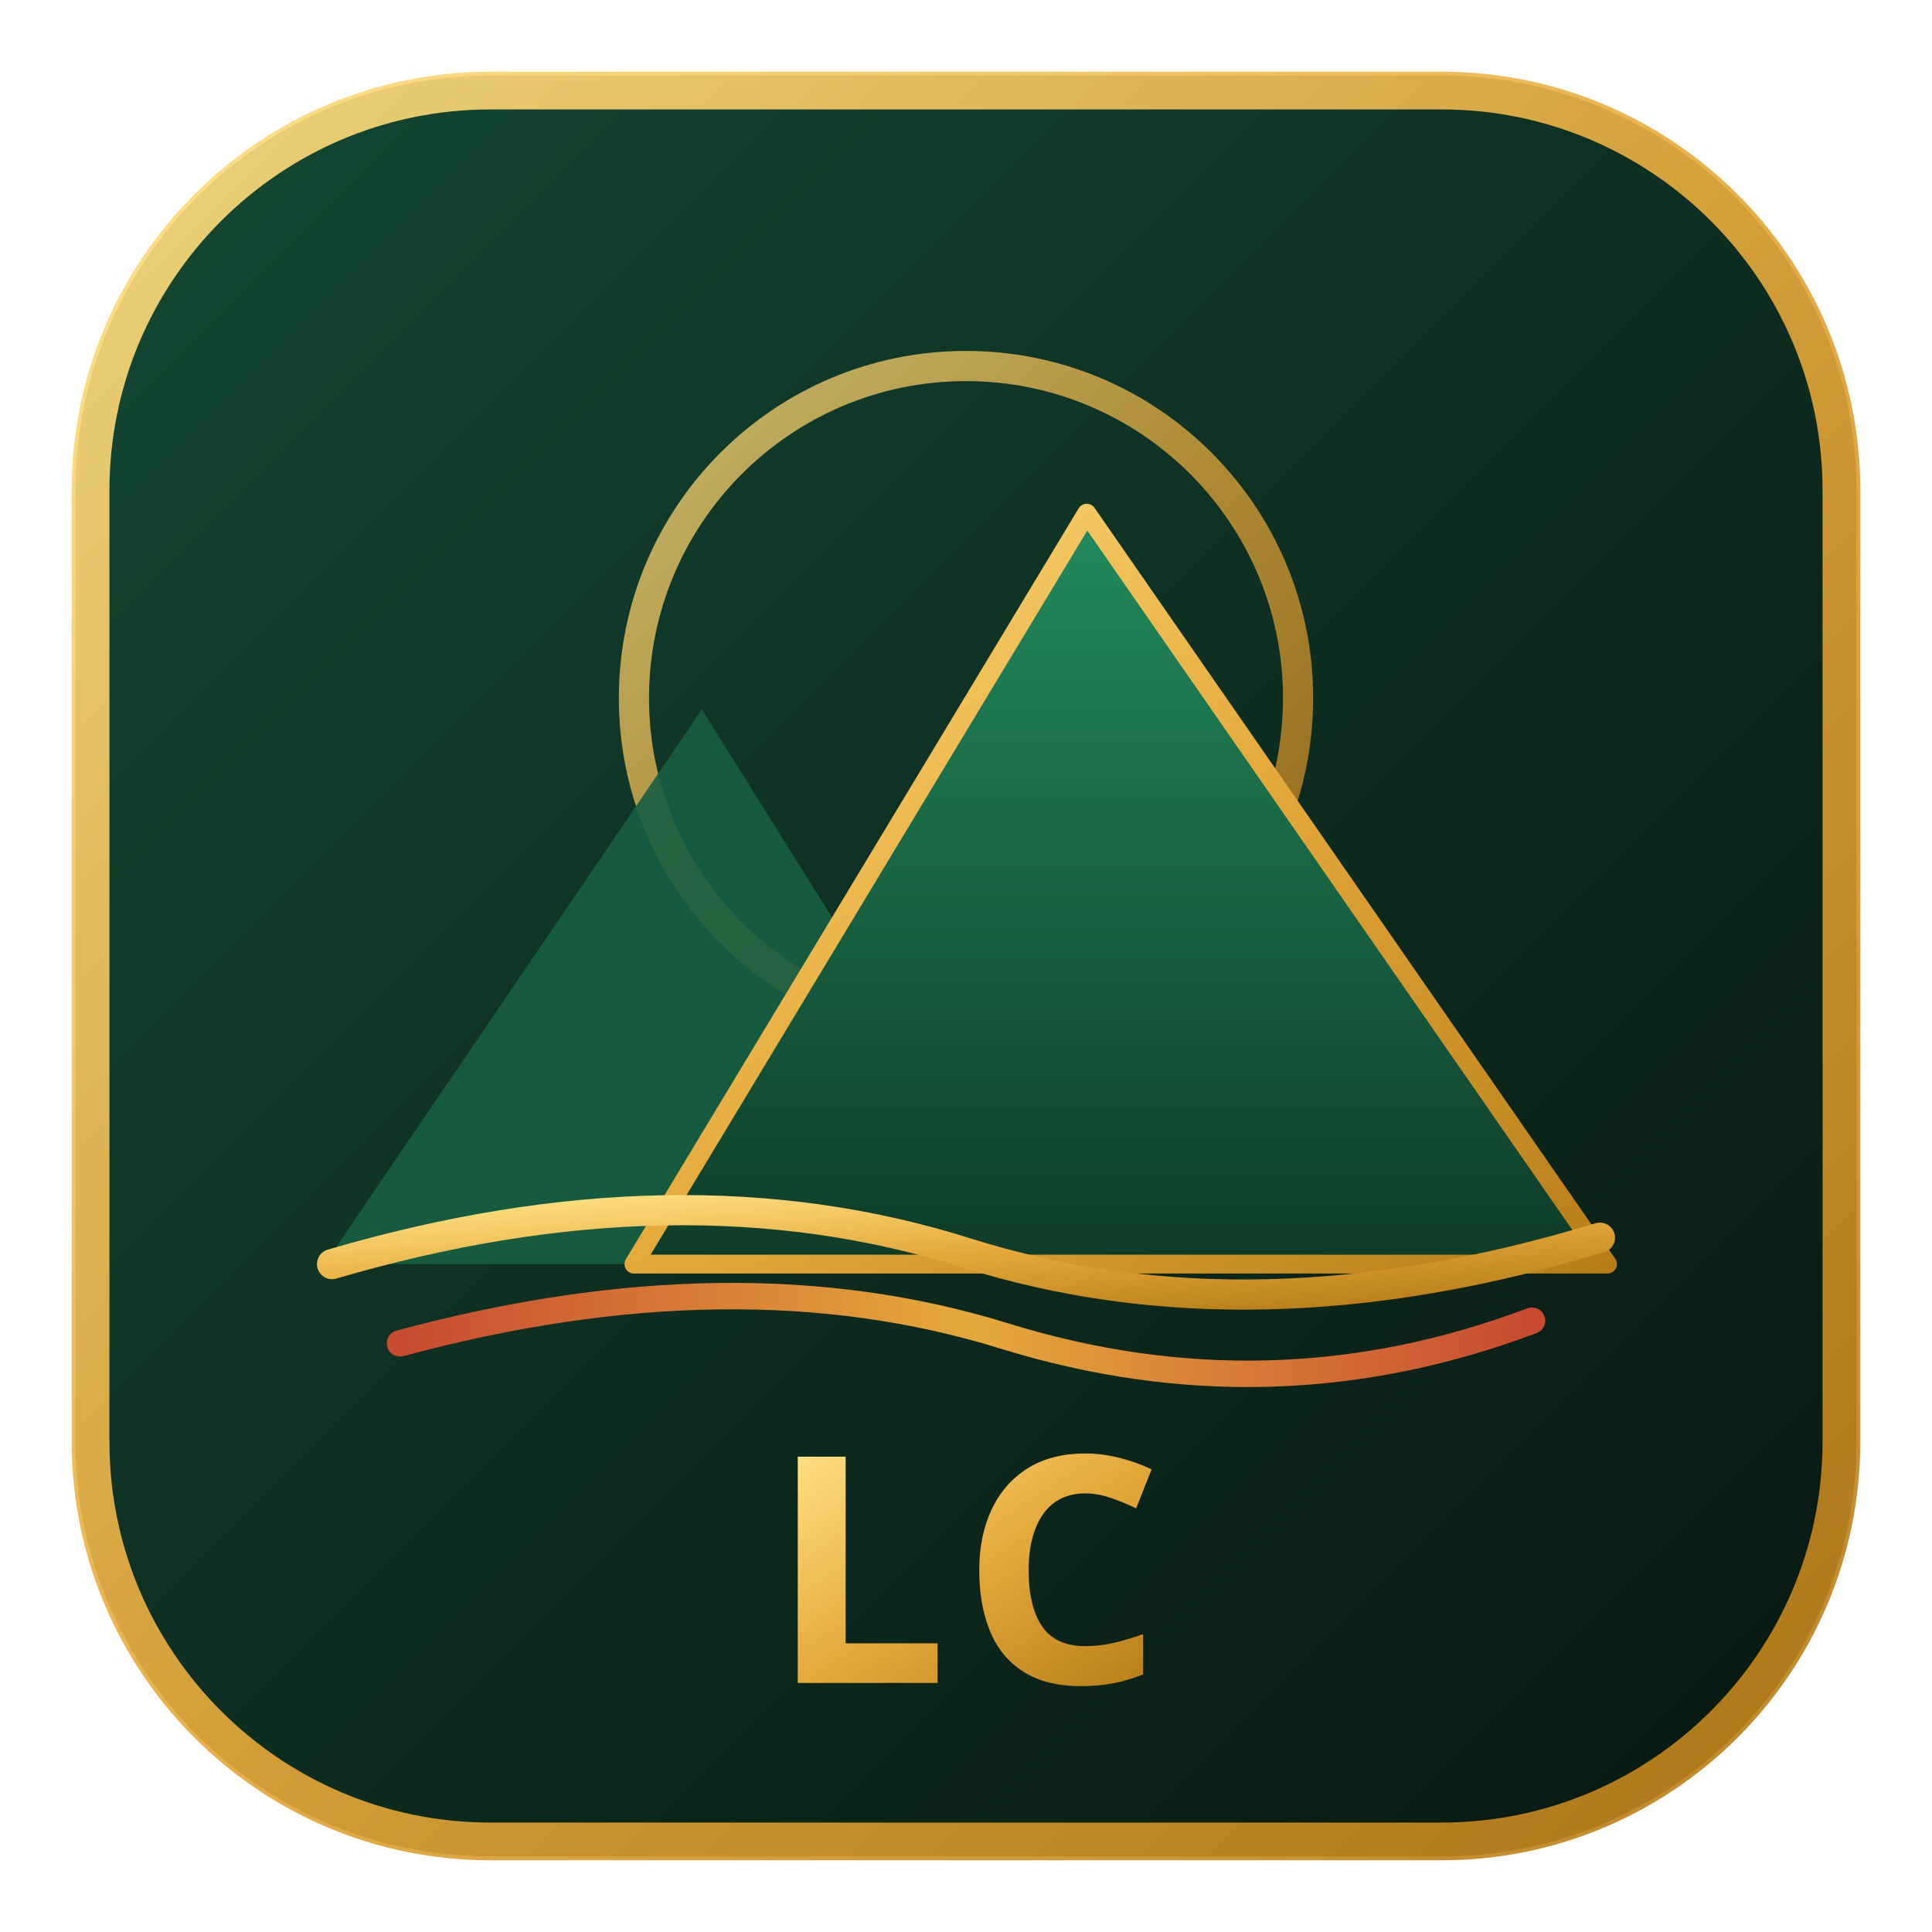
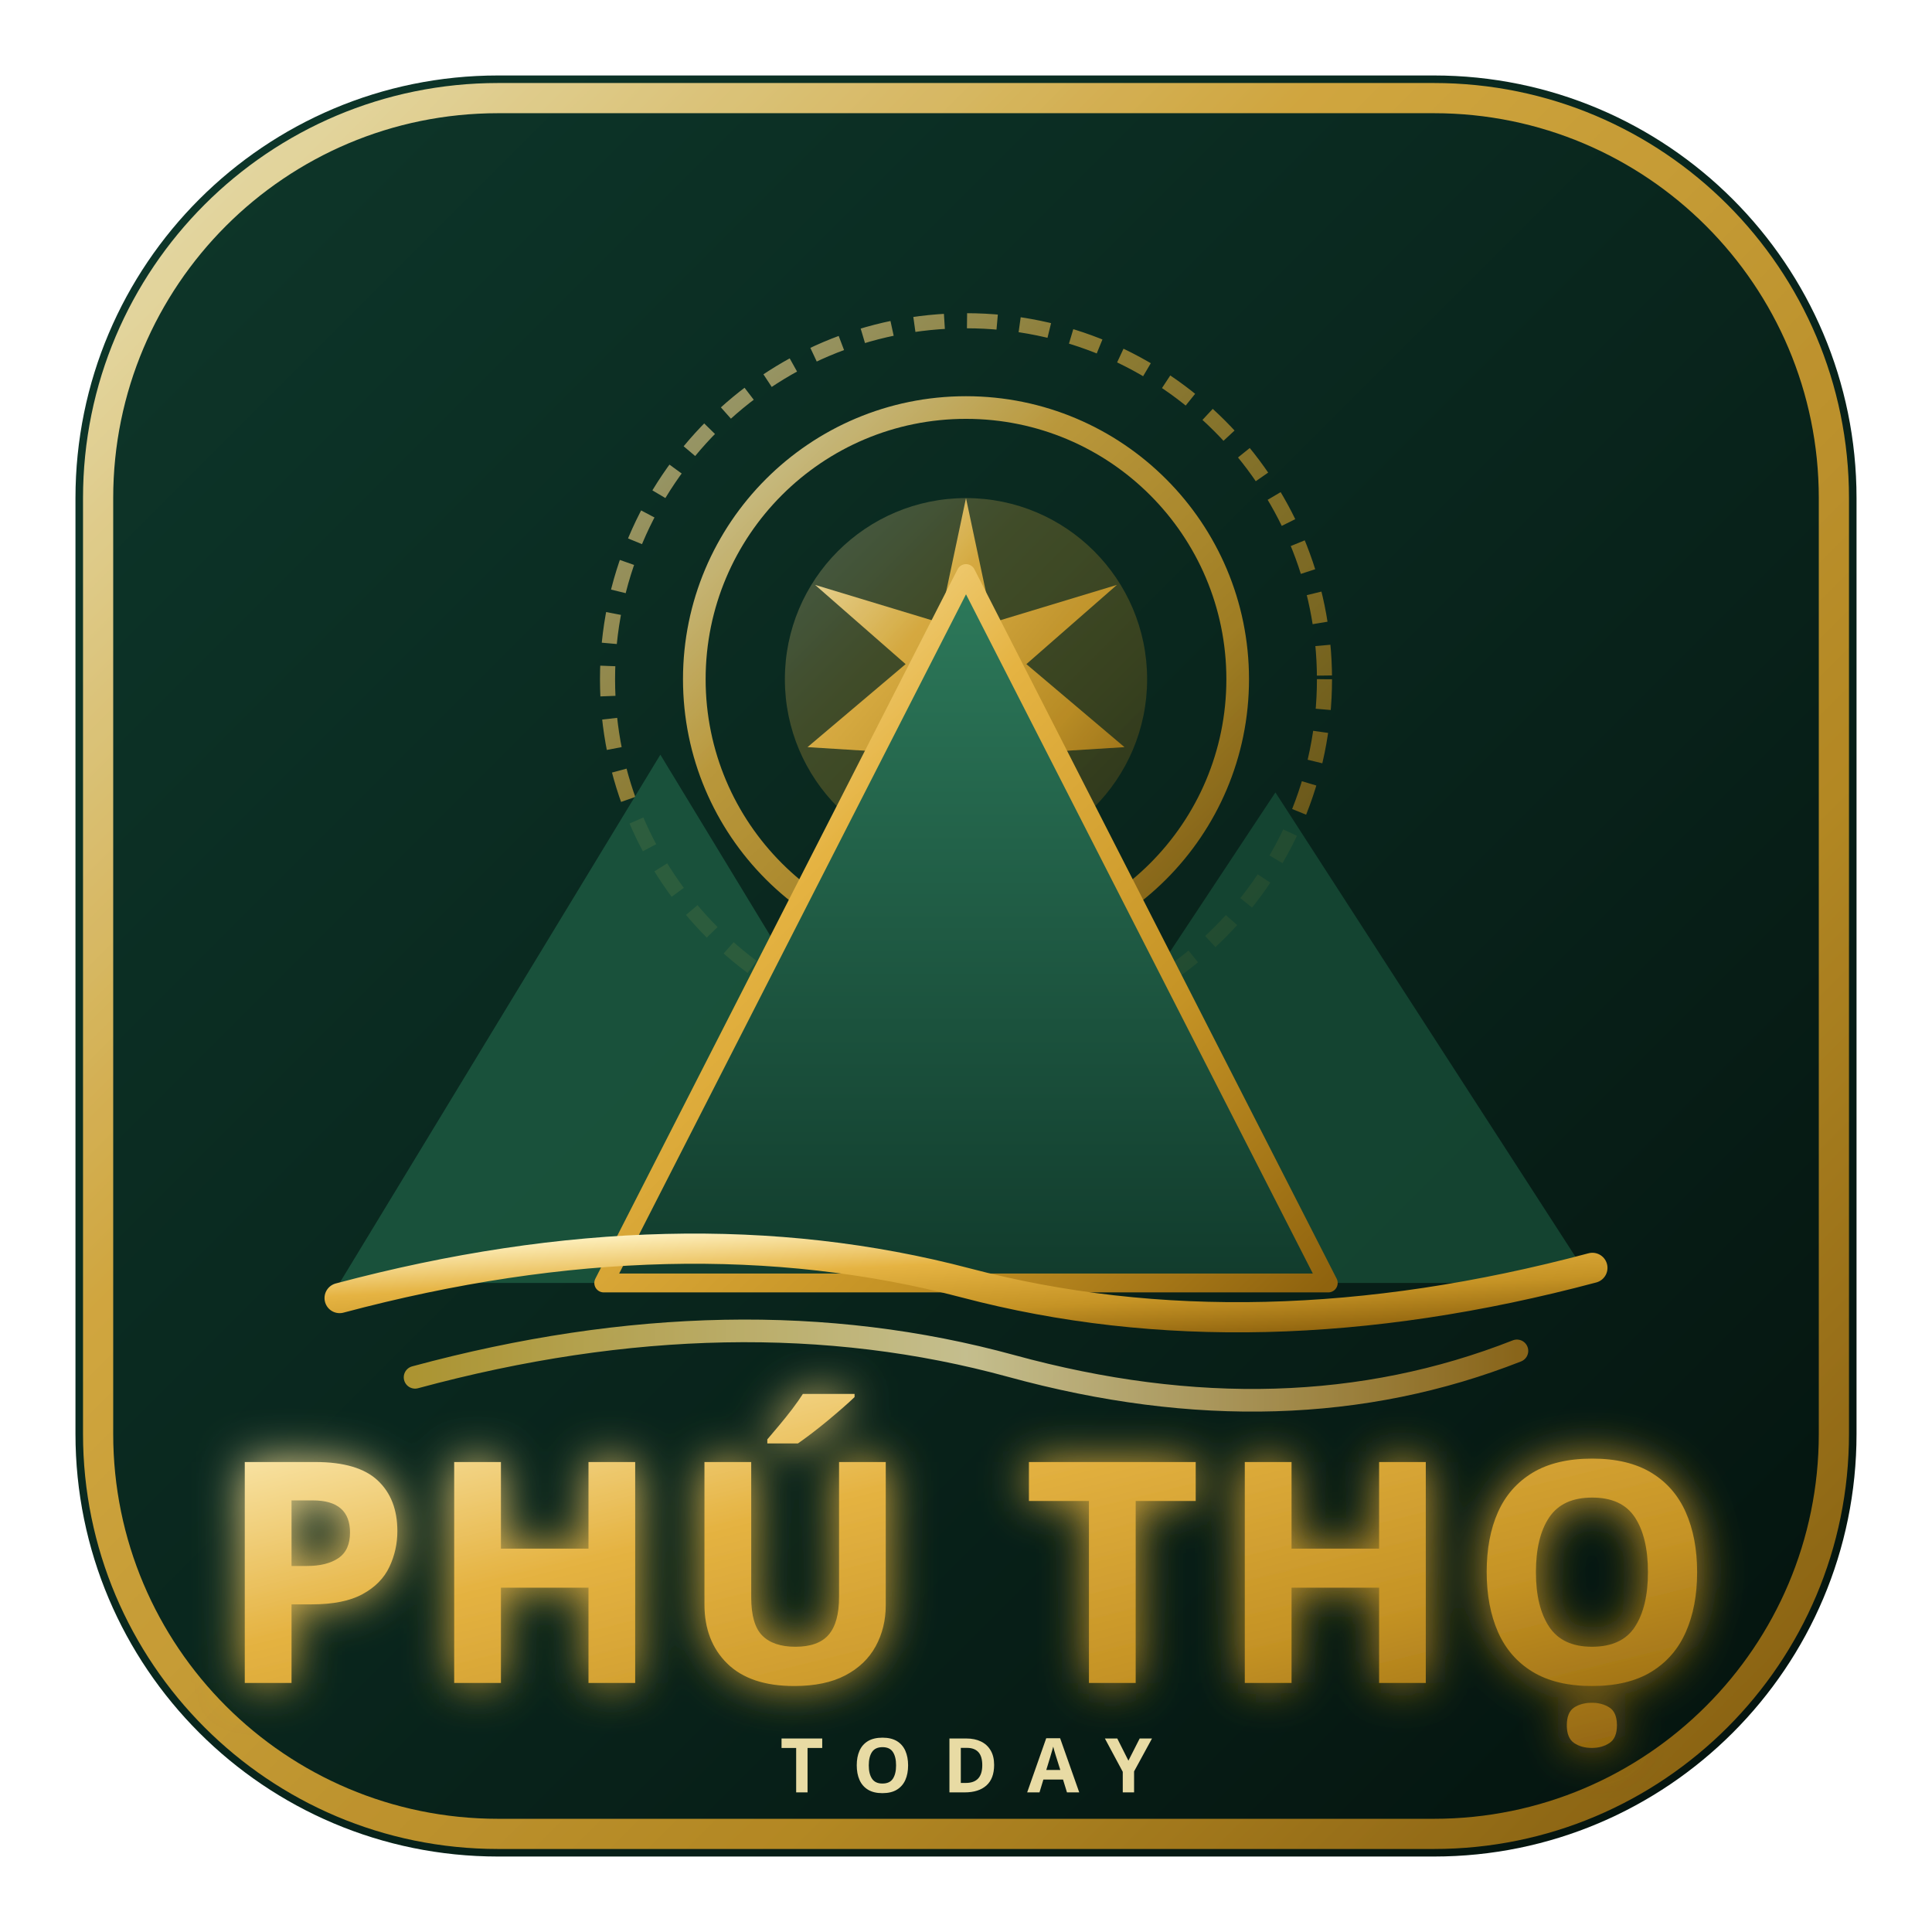
<svg xmlns="http://www.w3.org/2000/svg" viewBox="0 0 512 512" width="512" height="512">
  <defs>
-     <linearGradient id="bgGrad" x1="0%" y1="0%" x2="100%" y2="100%">
-       <stop offset="0%" stop-color="#144A35" />
-       <stop offset="55%" stop-color="#0D2B1F" />
-       <stop offset="100%" stop-color="#071710" />
+     <linearGradient id="ptBgGrad" x1="0%" y1="0%" x2="100%" y2="100%">
+       <stop offset="0%" stop-color="#0E382B" />
+       <stop offset="60%" stop-color="#08221A" />
+       <stop offset="100%" stop-color="#04120D" />
    </linearGradient>
-     <linearGradient id="goldGrad" x1="0%" y1="0%" x2="100%" y2="100%">
-       <stop offset="0%" stop-color="#FFE082" />
-       <stop offset="50%" stop-color="#E5A93B" />
-       <stop offset="100%" stop-color="#B87D18" />
+     <linearGradient id="ptGoldGrad" x1="0%" y1="0%" x2="100%" y2="100%">
+       <stop offset="0%" stop-color="#FFF3C4" />
+       <stop offset="35%" stop-color="#E5B342" />
+       <stop offset="70%" stop-color="#C59325" />
+       <stop offset="100%" stop-color="#8F630E" />
    </linearGradient>
-     <linearGradient id="peakGrad" x1="0%" y1="0%" x2="0%" y2="100%">
-       <stop offset="0%" stop-color="#228B5D" />
-       <stop offset="100%" stop-color="#0E3B28" />
+     <linearGradient id="ptBronzeGrad" x1="0%" y1="0%" x2="100%" y2="0%">
+       <stop offset="0%" stop-color="#D4AF37" />
+       <stop offset="50%" stop-color="#F3E5AB" />
+       <stop offset="100%" stop-color="#AA771C" />
    </linearGradient>
-     <linearGradient id="brocadeGrad" x1="0%" y1="0%" x2="100%" y2="0%">
-       <stop offset="0%" stop-color="#C84B31" />
-       <stop offset="50%" stop-color="#E5A93B" />
-       <stop offset="100%" stop-color="#C84B31" />
+     <linearGradient id="ptMountainGrad" x1="0%" y1="0%" x2="0%" y2="100%">
+       <stop offset="0%" stop-color="#2D7A5B" />
+       <stop offset="100%" stop-color="#113B2C" />
    </linearGradient>
+     <filter id="ptGlow" x="-20%" y="-20%" width="140%" height="140%">
+       <feGaussianBlur stdDeviation="6" result="blur" />
+       <feComposite in="SourceGraphic" in2="blur" operator="over" />
+     </filter>
  </defs>
-   <rect x="20" y="20" width="472" height="472" rx="110" fill="url(#bgGrad)" />
-   <rect x="24" y="24" width="464" height="464" rx="106" fill="none" stroke="url(#goldGrad)" stroke-width="10" opacity="0.92" />
-   <circle cx="256" cy="185" r="88" fill="none" stroke="url(#goldGrad)" stroke-width="8" opacity="0.75" />
-   <polygon points="86,335 186,188 278,335" fill="#175E42" opacity="0.9" />
-   <polygon points="168,335 288,136 426,335" fill="url(#peakGrad)" stroke="url(#goldGrad)" stroke-width="5" stroke-linejoin="round" />
-   <path d="M 88 335 Q 180 308, 256 332 T 424 328" fill="none" stroke="url(#goldGrad)" stroke-width="8" stroke-linecap="round" />
-   <path d="M 106 356 Q 195 332, 266 354 T 406 350" fill="none" stroke="url(#brocadeGrad)" stroke-width="7" stroke-linecap="round" />
-   <text x="256" y="446" text-anchor="middle" font-family="'Outfit', 'Be Vietnam Pro', 'Segoe UI', sans-serif" font-weight="900" font-size="84" fill="url(#goldGrad)" letter-spacing="5">LC</text>
+   <rect x="20" y="20" width="472" height="472" rx="112" fill="url(#ptBgGrad)" />
+   <rect x="26" y="26" width="460" height="460" rx="106" fill="none" stroke="url(#ptGoldGrad)" stroke-width="8" opacity="0.9" />
+   <circle cx="256" cy="180" r="95" fill="none" stroke="url(#ptGoldGrad)" stroke-width="4" opacity="0.6" stroke-dasharray="8 6" />
+   <circle cx="256" cy="180" r="72" fill="none" stroke="url(#ptGoldGrad)" stroke-width="6" opacity="0.8" />
+   <circle cx="256" cy="180" r="48" fill="url(#ptGoldGrad)" opacity="0.25" />
+   <polygon points="256,132 263,165 296,155 272,176 298,198 266,200 270,232 256,204 242,232 246,200 214,198 240,176 216,155 249,165" fill="url(#ptGoldGrad)" opacity="0.9" />
+   <polygon points="90,340 175,200 260,340" fill="#1C5840" opacity="0.85" />
+   <polygon points="252,340 338,210 422,340" fill="#164A35" opacity="0.85" />
+   <polygon points="160,340 256,152 352,340" fill="url(#ptMountainGrad)" stroke="url(#ptGoldGrad)" stroke-width="5" stroke-linejoin="round" />
+   <path d="M 90 344 Q 180 320, 256 340 T 422 336" fill="none" stroke="url(#ptGoldGrad)" stroke-width="8" stroke-linecap="round" />
+   <path d="M 110 365 Q 195 342, 268 362 T 402 358" fill="none" stroke="url(#ptBronzeGrad)" stroke-width="6" stroke-linecap="round" opacity="0.8" />
+   <text x="256" y="446" text-anchor="middle" font-family="'Plus Jakarta Sans', 'Outfit', 'Segoe UI', sans-serif" font-weight="900" font-size="82" fill="url(#ptGoldGrad)" filter="url(#ptGlow)" letter-spacing="4">PHÚ THỌ</text>
+   <text x="256" y="475" text-anchor="middle" font-family="'Plus Jakarta Sans', sans-serif" font-weight="700" font-size="20" fill="#F3E5AB" letter-spacing="8" opacity="0.95">TODAY</text>
</svg>
